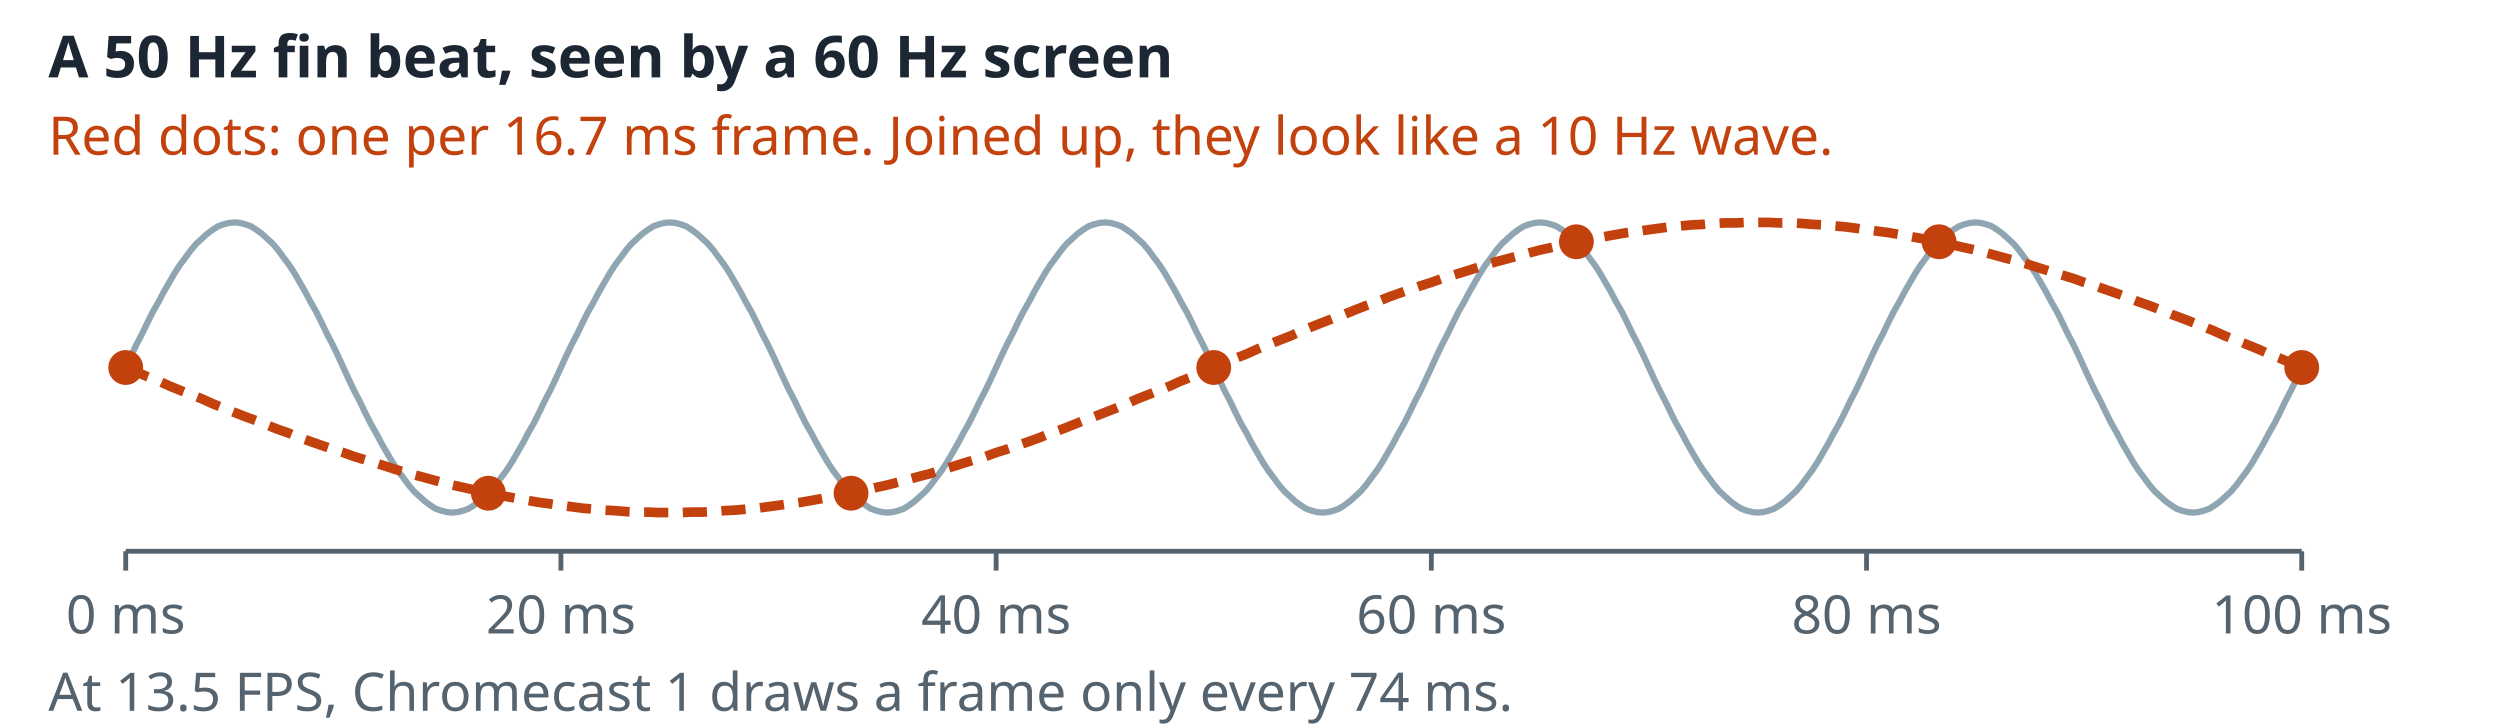
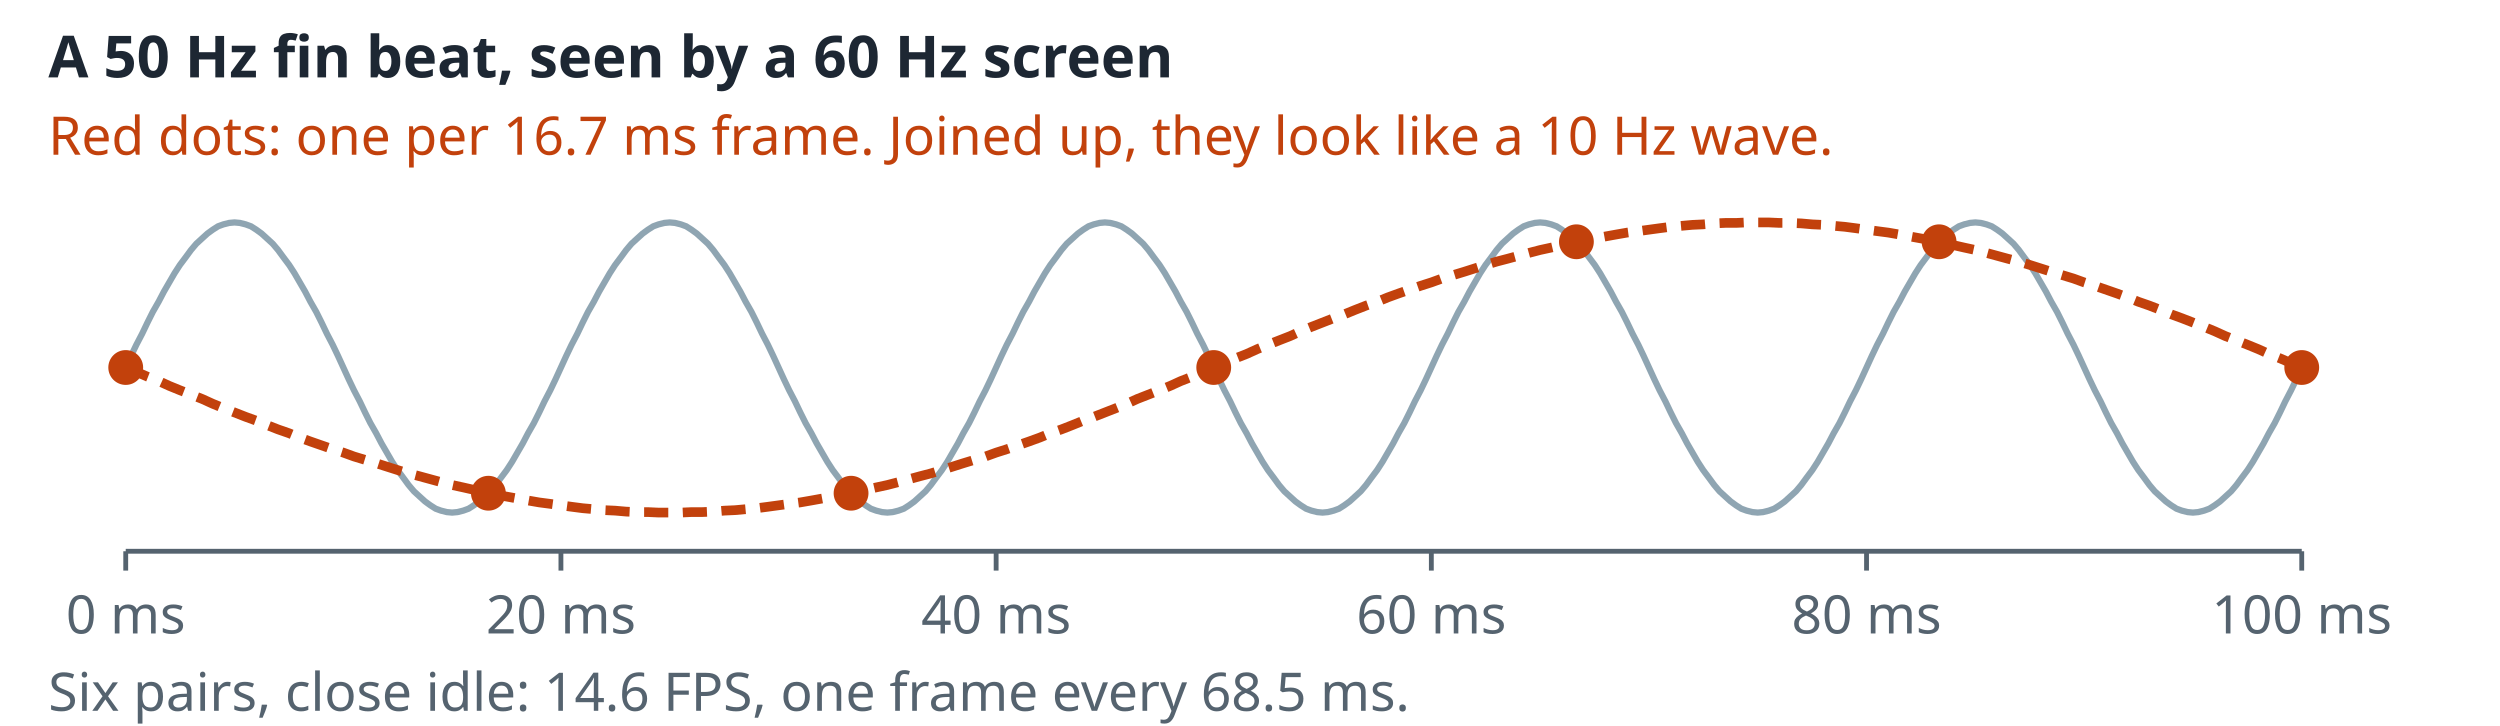
<svg xmlns="http://www.w3.org/2000/svg" width="517" height="150" viewBox="0 0 517 150" font-family="&quot;Noto Sans&quot;,&quot;DejaVu Sans&quot;,sans-serif" role="img">
  <text x="10.0" y="16.0" font-size="12" text-anchor="start" fill="#1d2733" font-weight="700">A 50 Hz fin beat, seen by a 60 Hz screen</text>
  <text x="10.0" y="32.0" font-size="11" text-anchor="start" fill="#c2410c" font-weight="400">Red dots: one per 16.7 ms frame. Joined up, they look like a 10 Hz wave.</text>
  <polyline id="fin-true" points="26.0,76.0 27.1,73.6 28.2,71.3 29.4,69.0 30.5,66.7 31.6,64.5 32.8,62.4 33.9,60.3 35.0,58.4 36.1,56.5 37.2,54.8 38.4,53.2 39.5,51.7 40.6,50.4 41.8,49.3 42.9,48.3 44.0,47.5 45.1,46.8 46.2,46.4 47.4,46.1 48.5,46.0 49.6,46.1 50.8,46.4 51.9,46.8 53.0,47.5 54.1,48.3 55.2,49.3 56.4,50.4 57.5,51.7 58.6,53.2 59.8,54.8 60.9,56.5 62.0,58.4 63.1,60.3 64.2,62.4 65.4,64.5 66.5,66.7 67.6,69.0 68.8,71.3 69.9,73.6 71.0,76.0 72.1,78.4 73.2,80.7 74.4,83.0 75.5,85.3 76.6,87.5 77.8,89.6 78.9,91.7 80.0,93.6 81.1,95.5 82.2,97.2 83.4,98.8 84.5,100.3 85.6,101.6 86.8,102.7 87.9,103.7 89.0,104.5 90.1,105.2 91.2,105.6 92.4,105.9 93.5,106.0 94.6,105.9 95.8,105.6 96.9,105.2 98.0,104.5 99.1,103.7 100.2,102.7 101.4,101.6 102.5,100.3 103.6,98.8 104.8,97.2 105.9,95.5 107.0,93.6 108.1,91.7 109.2,89.6 110.4,87.5 111.5,85.3 112.6,83.0 113.8,80.7 114.9,78.4 116.0,76.0 117.1,73.6 118.2,71.3 119.4,69.0 120.5,66.7 121.6,64.5 122.8,62.4 123.9,60.3 125.0,58.4 126.1,56.5 127.2,54.8 128.4,53.2 129.5,51.7 130.6,50.4 131.8,49.3 132.9,48.3 134.0,47.5 135.1,46.8 136.2,46.4 137.4,46.1 138.5,46.0 139.6,46.1 140.8,46.4 141.9,46.8 143.0,47.5 144.1,48.3 145.2,49.3 146.4,50.4 147.5,51.7 148.6,53.2 149.8,54.8 150.9,56.5 152.0,58.4 153.1,60.3 154.2,62.4 155.4,64.5 156.5,66.7 157.6,69.0 158.8,71.3 159.9,73.6 161.0,76.0 162.1,78.4 163.2,80.7 164.4,83.0 165.5,85.3 166.6,87.5 167.8,89.6 168.9,91.7 170.0,93.6 171.1,95.5 172.2,97.2 173.4,98.8 174.5,100.3 175.6,101.6 176.8,102.7 177.9,103.7 179.0,104.5 180.1,105.2 181.2,105.6 182.4,105.9 183.5,106.0 184.6,105.9 185.8,105.6 186.9,105.2 188.0,104.5 189.1,103.7 190.2,102.7 191.4,101.6 192.5,100.3 193.6,98.8 194.8,97.2 195.9,95.5 197.0,93.6 198.1,91.7 199.2,89.6 200.4,87.5 201.5,85.3 202.6,83.0 203.8,80.7 204.9,78.4 206.0,76.0 207.1,73.6 208.2,71.3 209.4,69.0 210.5,66.7 211.6,64.5 212.8,62.4 213.9,60.3 215.0,58.4 216.1,56.5 217.2,54.8 218.4,53.2 219.5,51.7 220.6,50.4 221.8,49.3 222.9,48.3 224.0,47.5 225.1,46.8 226.2,46.4 227.4,46.1 228.5,46.0 229.6,46.1 230.8,46.4 231.9,46.8 233.0,47.5 234.1,48.3 235.2,49.3 236.4,50.4 237.5,51.7 238.6,53.2 239.8,54.8 240.9,56.5 242.0,58.4 243.1,60.3 244.2,62.4 245.4,64.5 246.5,66.7 247.6,69.0 248.8,71.3 249.9,73.6 251.0,76.0 252.1,78.4 253.2,80.7 254.4,83.0 255.5,85.3 256.6,87.5 257.8,89.6 258.9,91.7 260.0,93.6 261.1,95.5 262.2,97.2 263.4,98.8 264.5,100.3 265.6,101.6 266.8,102.7 267.9,103.7 269.0,104.5 270.1,105.2 271.2,105.6 272.4,105.9 273.5,106.0 274.6,105.9 275.8,105.6 276.9,105.2 278.0,104.5 279.1,103.7 280.2,102.7 281.4,101.6 282.5,100.3 283.6,98.8 284.8,97.2 285.9,95.5 287.0,93.6 288.1,91.7 289.2,89.6 290.4,87.5 291.5,85.3 292.6,83.0 293.8,80.7 294.9,78.4 296.0,76.0 297.1,73.6 298.2,71.3 299.4,69.0 300.5,66.7 301.6,64.5 302.8,62.4 303.9,60.3 305.0,58.4 306.1,56.5 307.2,54.8 308.4,53.2 309.5,51.7 310.6,50.4 311.8,49.3 312.9,48.3 314.0,47.5 315.1,46.8 316.2,46.4 317.4,46.1 318.5,46.0 319.6,46.1 320.8,46.4 321.9,46.8 323.0,47.5 324.1,48.3 325.2,49.3 326.4,50.4 327.5,51.7 328.6,53.2 329.8,54.8 330.9,56.5 332.0,58.4 333.1,60.3 334.2,62.4 335.4,64.5 336.5,66.7 337.6,69.0 338.8,71.3 339.9,73.6 341.0,76.0 342.1,78.4 343.2,80.7 344.4,83.0 345.5,85.3 346.6,87.5 347.8,89.6 348.9,91.7 350.0,93.6 351.1,95.5 352.2,97.2 353.4,98.8 354.5,100.3 355.6,101.6 356.8,102.7 357.9,103.7 359.0,104.5 360.1,105.2 361.2,105.6 362.4,105.9 363.5,106.0 364.6,105.9 365.8,105.6 366.9,105.2 368.0,104.5 369.1,103.7 370.2,102.7 371.4,101.6 372.5,100.3 373.6,98.8 374.8,97.2 375.9,95.5 377.0,93.6 378.1,91.7 379.2,89.6 380.4,87.5 381.5,85.3 382.6,83.0 383.8,80.7 384.9,78.4 386.0,76.0 387.1,73.6 388.2,71.3 389.4,69.0 390.5,66.7 391.6,64.5 392.8,62.4 393.9,60.3 395.0,58.4 396.1,56.5 397.2,54.8 398.4,53.2 399.5,51.7 400.6,50.4 401.8,49.3 402.9,48.3 404.0,47.5 405.1,46.8 406.2,46.4 407.4,46.1 408.5,46.0 409.6,46.1 410.8,46.4 411.9,46.8 413.0,47.5 414.1,48.3 415.2,49.3 416.4,50.4 417.5,51.7 418.6,53.2 419.8,54.8 420.9,56.5 422.0,58.4 423.1,60.3 424.2,62.4 425.4,64.5 426.5,66.7 427.6,69.0 428.8,71.3 429.9,73.6 431.0,76.0 432.1,78.4 433.2,80.7 434.4,83.0 435.5,85.3 436.6,87.5 437.8,89.6 438.9,91.7 440.0,93.6 441.1,95.5 442.2,97.2 443.4,98.8 444.5,100.3 445.6,101.6 446.8,102.7 447.9,103.7 449.0,104.5 450.1,105.2 451.2,105.6 452.4,105.9 453.5,106.0 454.6,105.9 455.8,105.6 456.9,105.2 458.0,104.5 459.1,103.7 460.2,102.7 461.4,101.6 462.5,100.3 463.6,98.8 464.8,97.2 465.9,95.5 467.0,93.6 468.1,91.7 469.2,89.6 470.4,87.5 471.5,85.3 472.6,83.0 473.8,80.7 474.9,78.4 476.0,76.0" fill="none" stroke="#8fa5b2" stroke-width="1.3" />
  <polyline points="26.0,76.0 28.2,76.9 30.5,77.9 32.8,78.8 35.0,79.8 37.2,80.7 39.5,81.6 41.8,82.5 44.0,83.5 46.2,84.4 48.5,85.3 50.8,86.2 53.0,87.0 55.2,87.9 57.5,88.8 59.8,89.6 62.0,90.5 64.2,91.3 66.5,92.1 68.8,92.9 71.0,93.6 73.2,94.4 75.5,95.1 77.8,95.8 80.0,96.5 82.2,97.2 84.5,97.9 86.8,98.5 89.0,99.1 91.2,99.7 93.5,100.3 95.8,100.8 98.0,101.3 100.2,101.8 102.5,102.3 104.8,102.7 107.0,103.1 109.2,103.5 111.5,103.9 113.8,104.2 116.0,104.5 118.2,104.8 120.5,105.1 122.8,105.3 125.0,105.5 127.2,105.6 129.5,105.8 131.8,105.9 134.0,105.9 136.2,106.0 138.5,106.0 140.8,106.0 143.0,105.9 145.2,105.9 147.5,105.8 149.8,105.6 152.0,105.5 154.2,105.3 156.5,105.1 158.8,104.8 161.0,104.5 163.2,104.2 165.5,103.9 167.8,103.5 170.0,103.1 172.2,102.7 174.5,102.3 176.8,101.8 179.0,101.3 181.2,100.8 183.5,100.3 185.8,99.7 188.0,99.1 190.2,98.5 192.5,97.9 194.8,97.2 197.0,96.5 199.2,95.8 201.5,95.1 203.8,94.4 206.0,93.6 208.2,92.9 210.5,92.1 212.8,91.3 215.0,90.5 217.2,89.6 219.5,88.8 221.8,87.9 224.0,87.0 226.2,86.2 228.5,85.3 230.8,84.4 233.0,83.5 235.2,82.5 237.5,81.6 239.8,80.7 242.0,79.8 244.2,78.8 246.5,77.9 248.8,76.9 251.0,76.0 253.2,75.1 255.5,74.1 257.8,73.2 260.0,72.2 262.2,71.3 264.5,70.4 266.8,69.5 269.0,68.5 271.2,67.6 273.5,66.7 275.8,65.8 278.0,65.0 280.2,64.1 282.5,63.2 284.8,62.4 287.0,61.5 289.2,60.7 291.5,59.9 293.8,59.1 296.0,58.4 298.2,57.6 300.5,56.9 302.8,56.2 305.0,55.5 307.2,54.8 309.5,54.1 311.8,53.5 314.0,52.9 316.2,52.3 318.5,51.7 320.8,51.2 323.0,50.7 325.2,50.2 327.5,49.7 329.8,49.3 332.0,48.9 334.2,48.5 336.5,48.1 338.8,47.8 341.0,47.5 343.2,47.2 345.5,46.9 347.8,46.7 350.0,46.5 352.2,46.4 354.5,46.2 356.8,46.1 359.0,46.1 361.2,46.0 363.5,46.0 365.8,46.0 368.0,46.1 370.2,46.1 372.5,46.2 374.8,46.4 377.0,46.5 379.2,46.7 381.5,46.9 383.8,47.2 386.0,47.5 388.2,47.8 390.5,48.1 392.8,48.5 395.0,48.9 397.2,49.3 399.5,49.7 401.8,50.2 404.0,50.7 406.2,51.2 408.5,51.7 410.8,52.3 413.0,52.9 415.2,53.5 417.5,54.1 419.8,54.8 422.0,55.5 424.2,56.2 426.5,56.9 428.8,57.6 431.0,58.4 433.2,59.1 435.5,59.9 437.8,60.7 440.0,61.5 442.2,62.4 444.5,63.2 446.8,64.1 449.0,65.0 451.2,65.8 453.5,66.7 455.8,67.6 458.0,68.5 460.2,69.5 462.5,70.4 464.8,71.3 467.0,72.2 469.2,73.2 471.5,74.1 473.8,75.1 476.0,76.0" fill="none" stroke="#c2410c" stroke-width="2" stroke-dasharray="5 3" />
  <circle cx="26.0" cy="76.0" r="3.6" fill="#c2410c" />
  <circle cx="101.0" cy="102.0" r="3.6" fill="#c2410c" />
  <circle cx="176.0" cy="102.0" r="3.6" fill="#c2410c" />
  <circle cx="251.0" cy="76.0" r="3.6" fill="#c2410c" />
  <circle cx="326.0" cy="50.0" r="3.6" fill="#c2410c" />
  <circle cx="401.0" cy="50.0" r="3.6" fill="#c2410c" />
  <circle cx="476.0" cy="76.0" r="3.6" fill="#c2410c" />
  <line x1="26.0" y1="114.0" x2="476.0" y2="114.0" stroke="#55636f" stroke-width="1" />
  <line x1="26.0" y1="114.0" x2="26.0" y2="118.0" stroke="#55636f" stroke-width="1" />
  <text x="26.0" y="131.0" font-size="11" text-anchor="middle" fill="#55636f" font-weight="400">0 ms</text>
  <line x1="116.0" y1="114.0" x2="116.0" y2="118.0" stroke="#55636f" stroke-width="1" />
  <text x="116.0" y="131.0" font-size="11" text-anchor="middle" fill="#55636f" font-weight="400">20 ms</text>
  <line x1="206.0" y1="114.0" x2="206.0" y2="118.0" stroke="#55636f" stroke-width="1" />
  <text x="206.0" y="131.0" font-size="11" text-anchor="middle" fill="#55636f" font-weight="400">40 ms</text>
  <line x1="296.0" y1="114.0" x2="296.0" y2="118.0" stroke="#55636f" stroke-width="1" />
  <text x="296.0" y="131.0" font-size="11" text-anchor="middle" fill="#55636f" font-weight="400">60 ms</text>
  <line x1="386.0" y1="114.0" x2="386.0" y2="118.0" stroke="#55636f" stroke-width="1" />
  <text x="386.0" y="131.0" font-size="11" text-anchor="middle" fill="#55636f" font-weight="400">80 ms</text>
  <line x1="476.0" y1="114.0" x2="476.0" y2="118.0" stroke="#55636f" stroke-width="1" />
  <text x="476.0" y="131.0" font-size="11" text-anchor="middle" fill="#55636f" font-weight="400">100 ms</text>
-   <text x="10.0" y="147.0" font-size="11" text-anchor="start" fill="#55636f" font-weight="400">At 13.5 FPS, Chromecast 1 draws a frame only every 74 ms.</text>
+   <text x="10.0" y="147.0" font-size="11" text-anchor="start" fill="#55636f" font-weight="400">Six pairs, close idle: 14.6 FPS, one frame every 68.5 ms.</text>
</svg>
